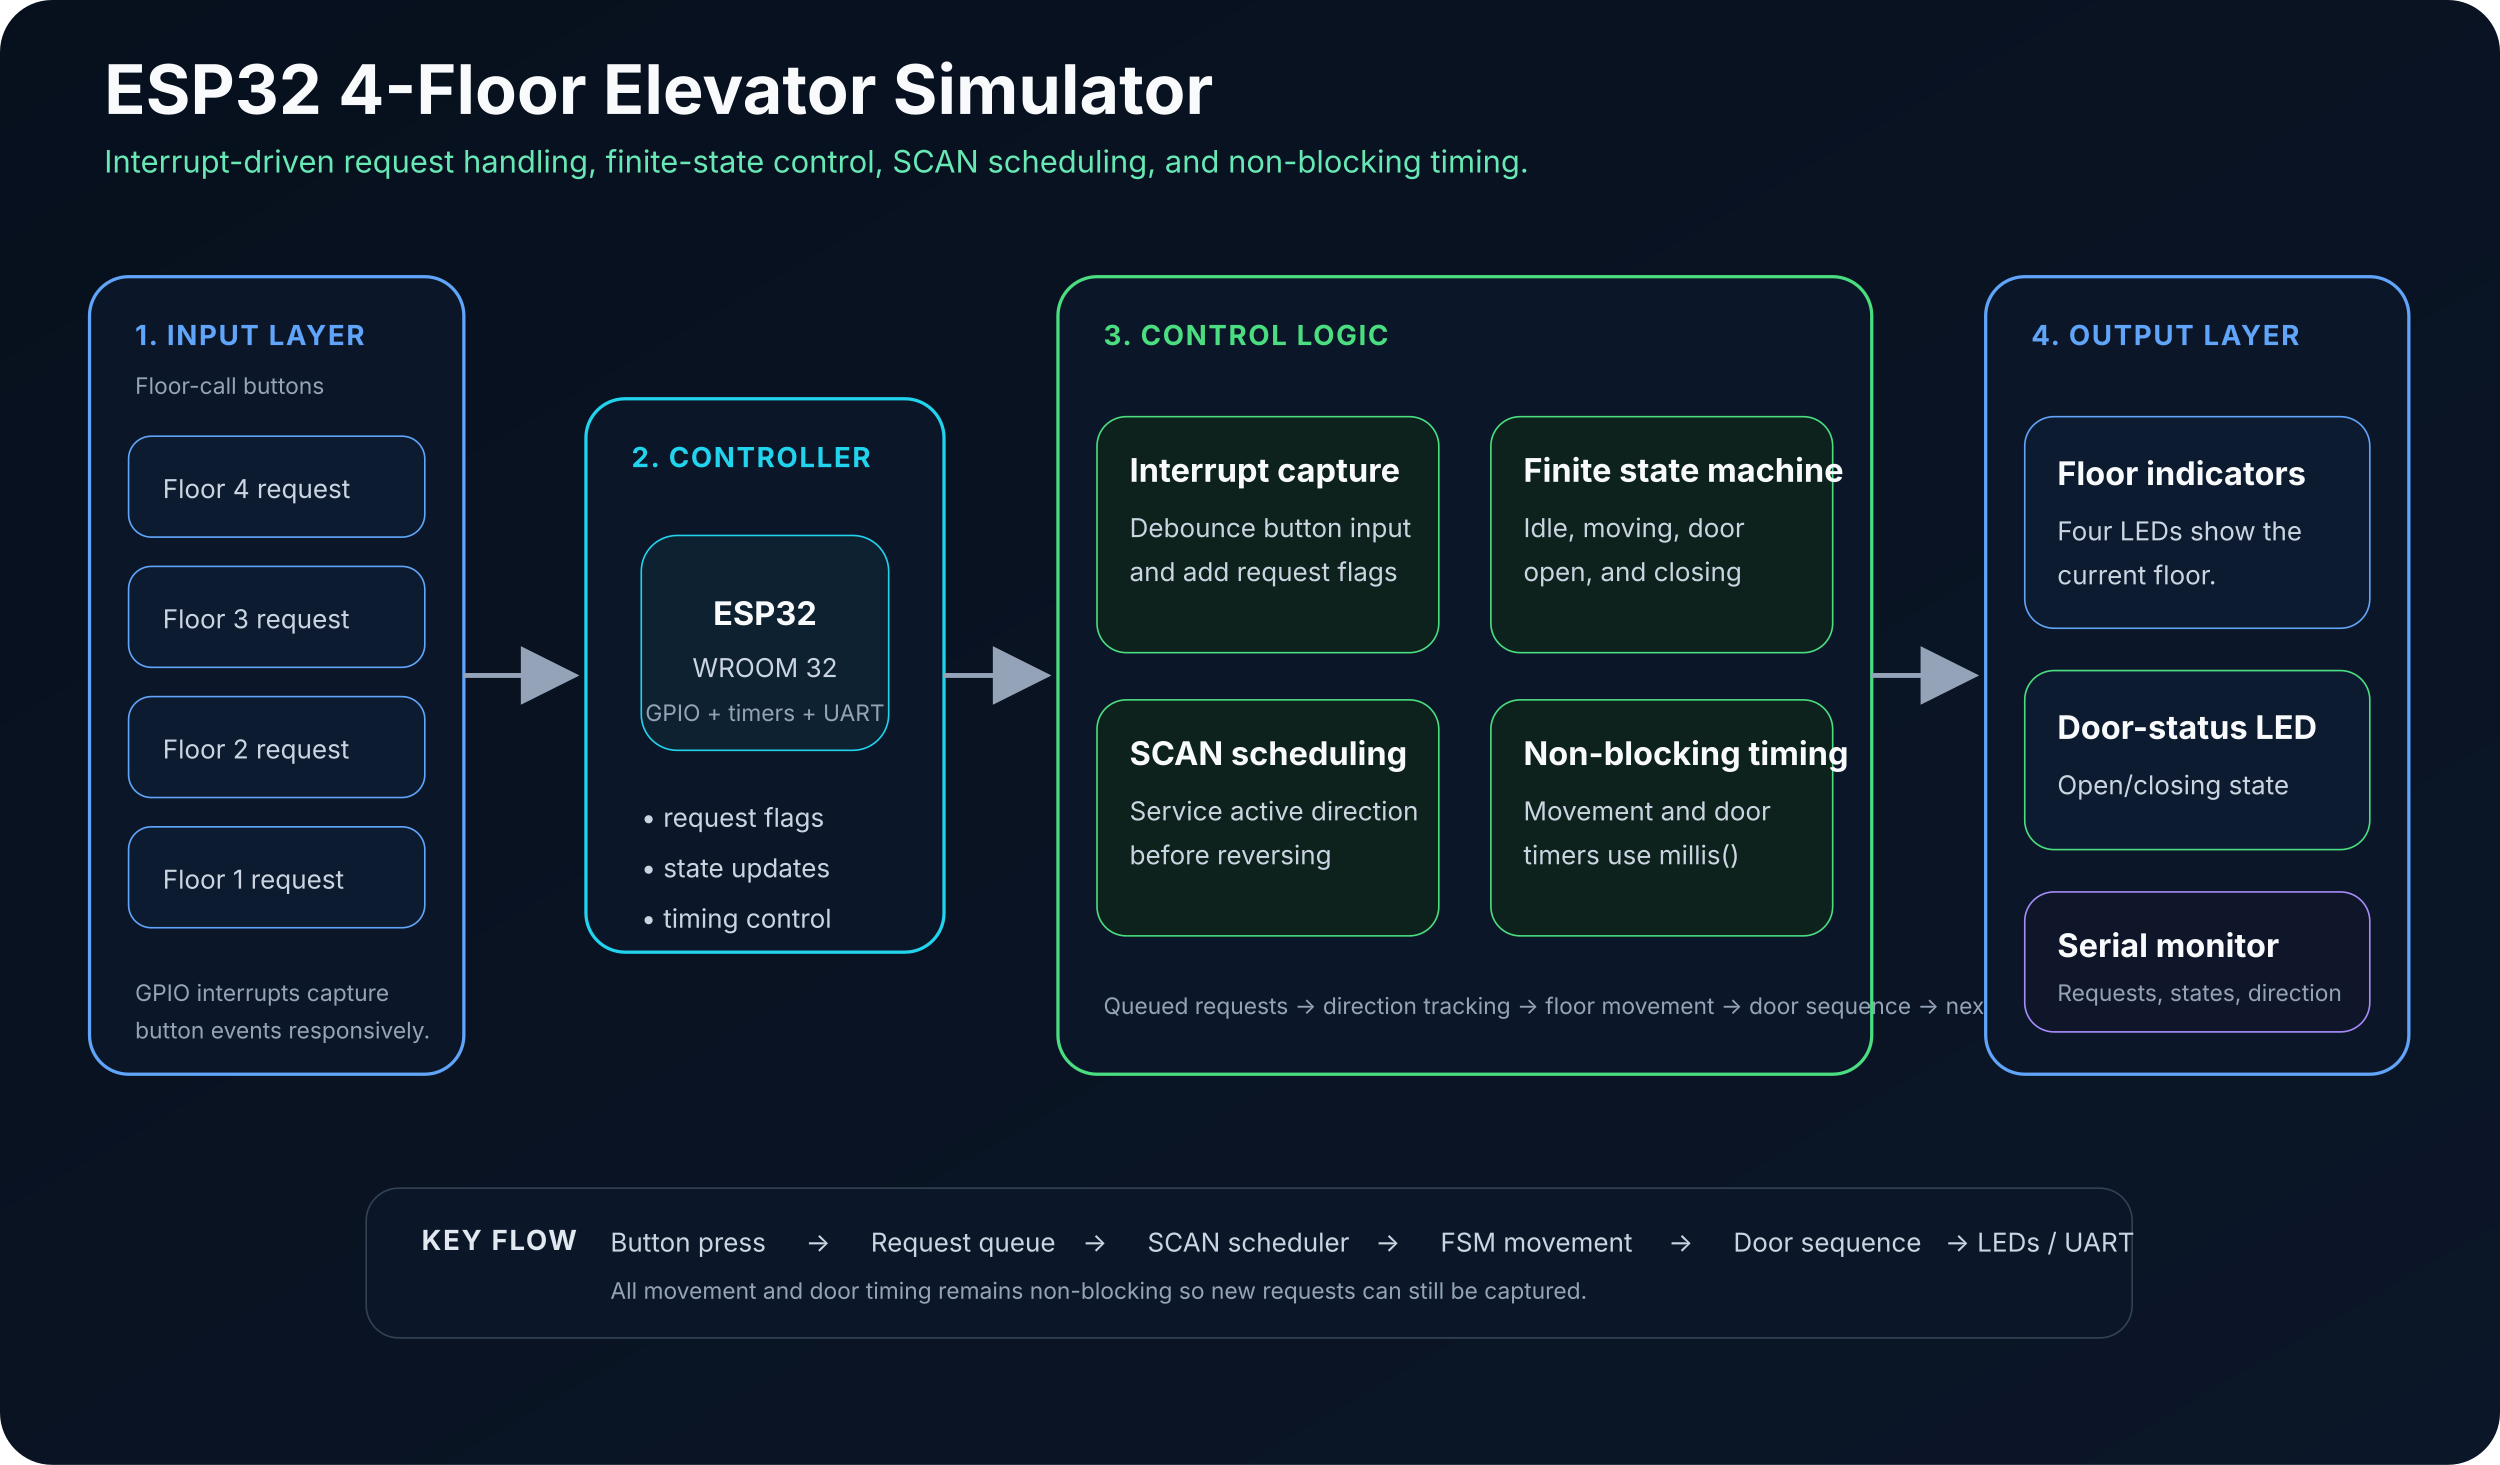
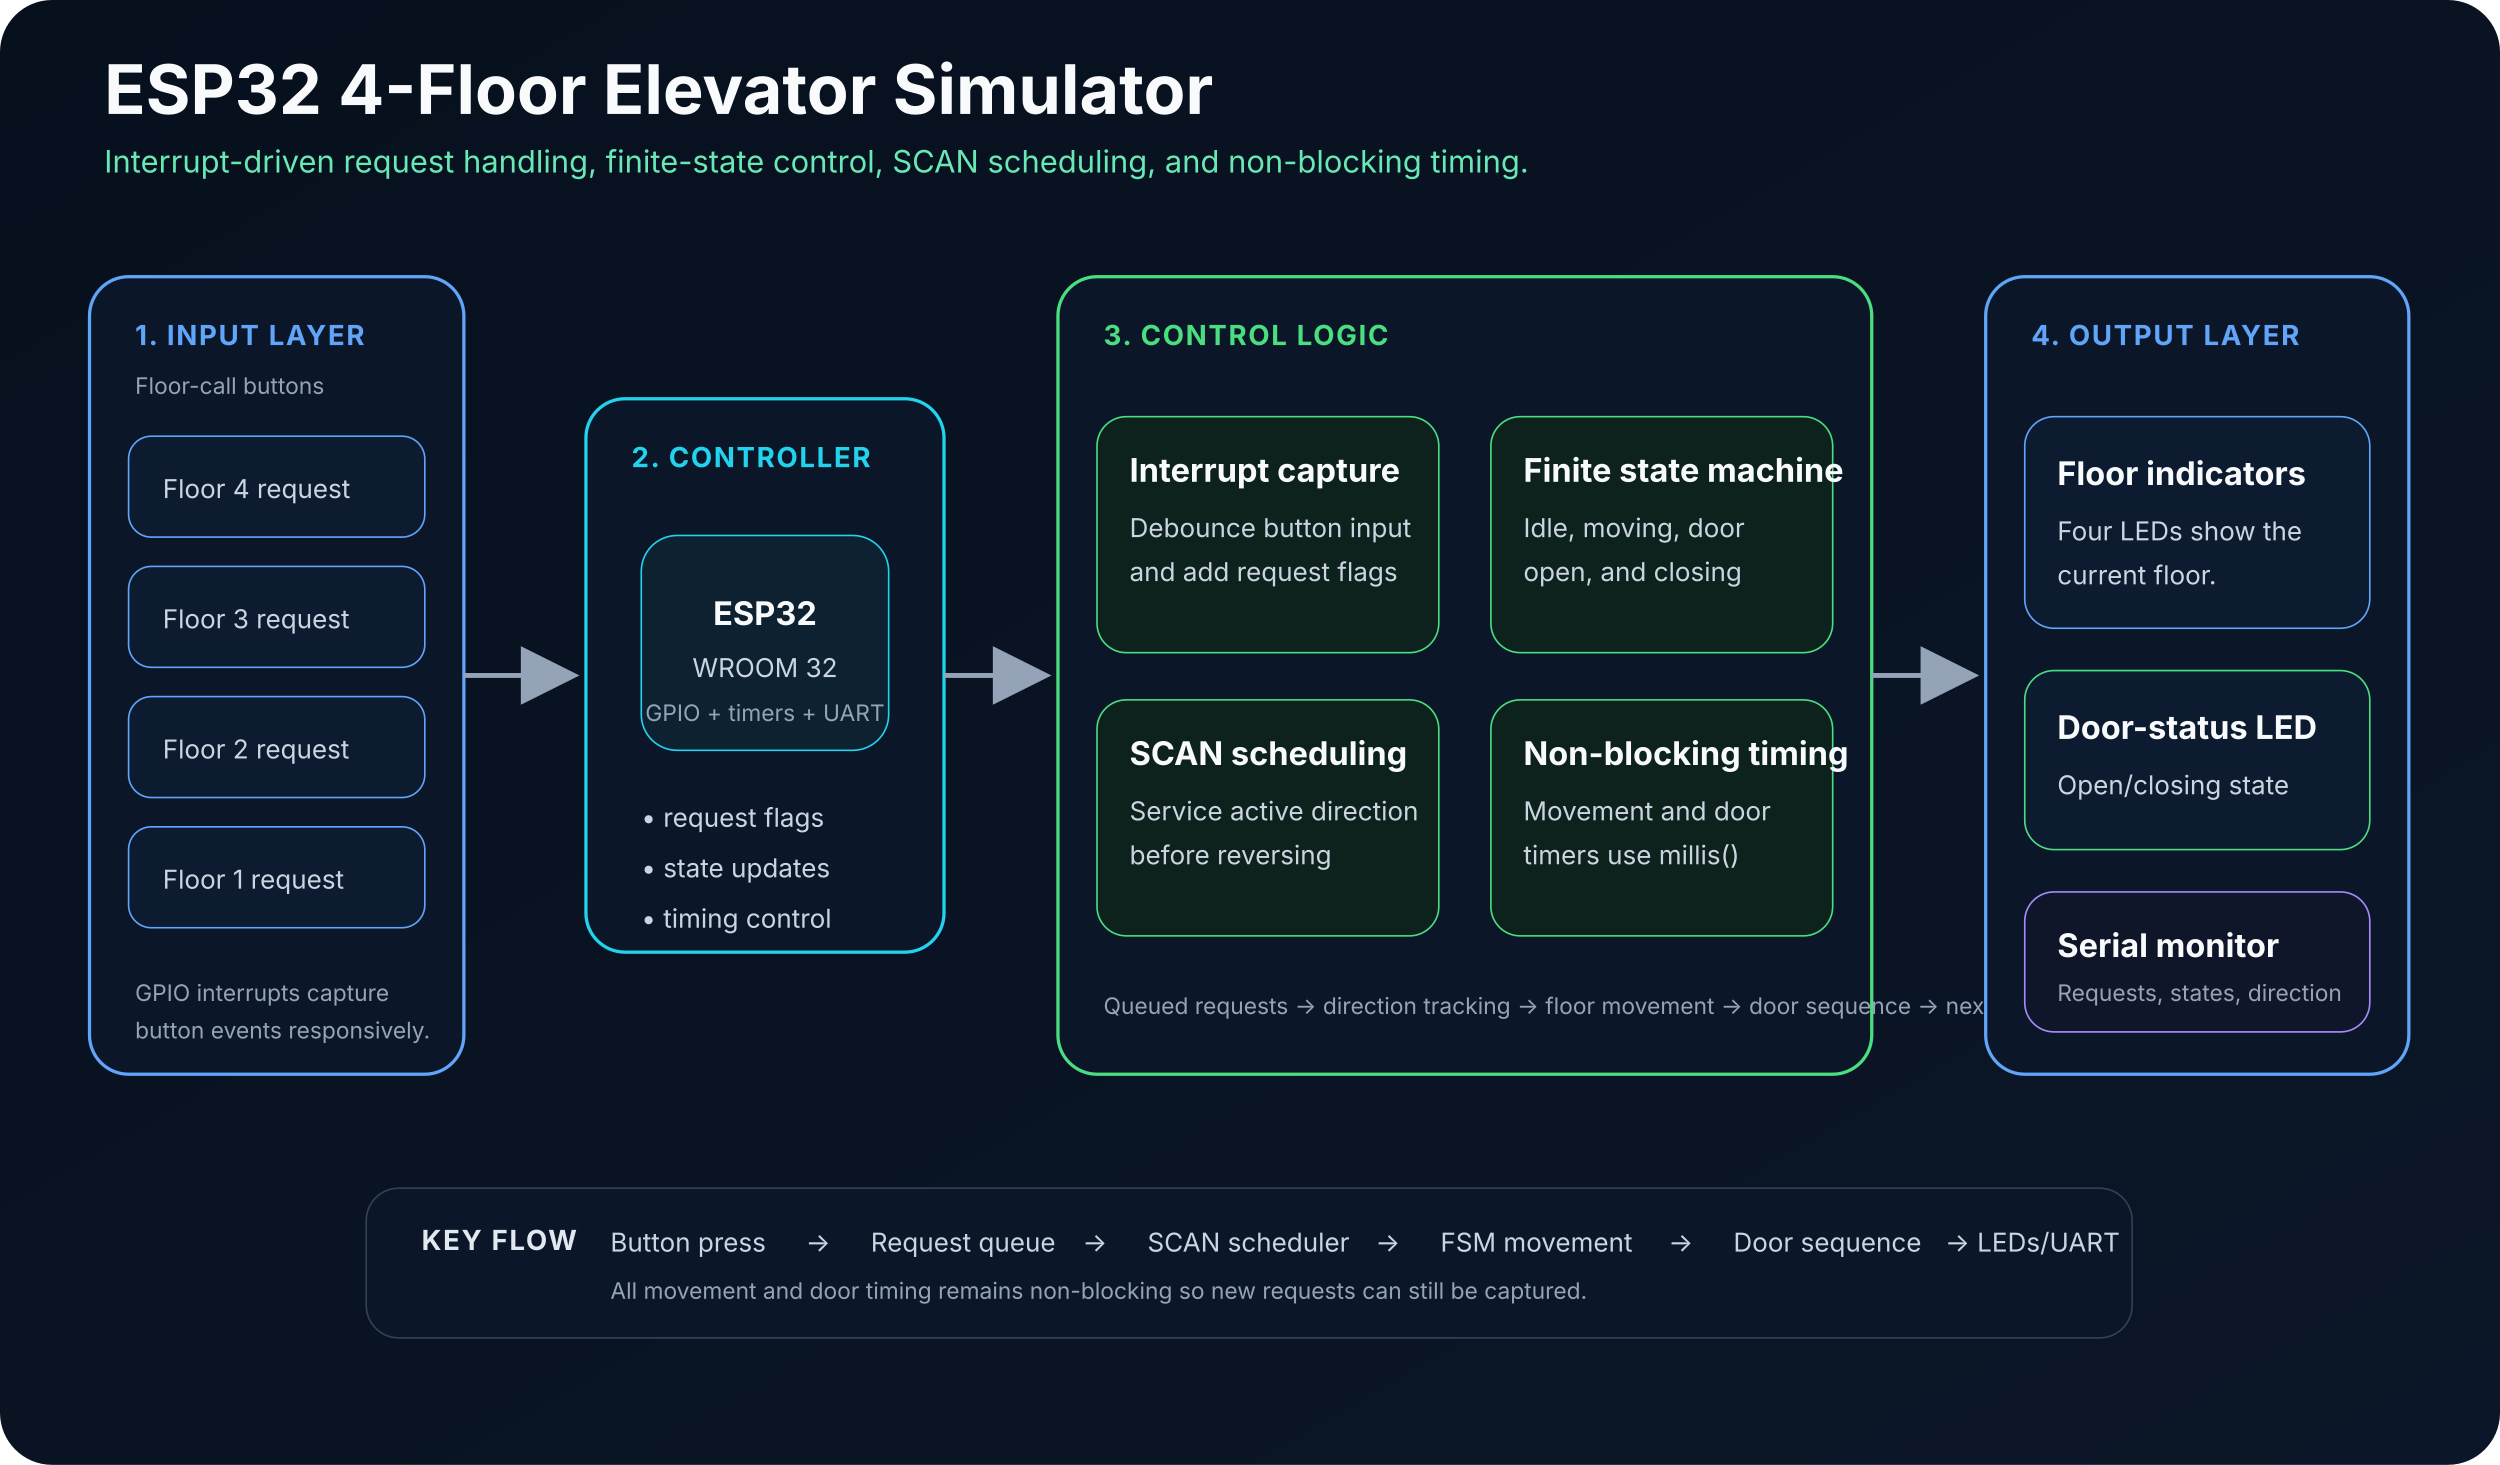
<svg xmlns="http://www.w3.org/2000/svg" width="1536" height="900" viewBox="0 0 1536 900" role="img" aria-labelledby="title desc">
  <defs>
    <linearGradient id="bg" x1="0" y1="0" x2="1" y2="1">
      <stop offset="0" stop-color="#07101d" />
      <stop offset="1" stop-color="#0b1628" />
    </linearGradient>
    <marker id="arrow" markerWidth="12" markerHeight="12" refX="10" refY="6" orient="auto">
      <path d="M0 0L12 6L0 12Z" fill="#94a3b8" />
    </marker>
    <style>.title{font:700 42px Inter,system-ui,sans-serif;fill:#f8fafc}.sub{font:400 19px Inter,system-ui,sans-serif;fill:#67e8b4}.head{font:700 17px Inter,system-ui,sans-serif;letter-spacing:1px}.boxTitle{font:700 20px Inter,system-ui,sans-serif;fill:#f8fafc}.body{font:400 16px Inter,system-ui,sans-serif;fill:#cbd5e1}.small{font:400 14px Inter,system-ui,sans-serif;fill:#94a3b8}.flow{stroke:#94a3b8;stroke-width:3;fill:none;marker-end:url(#arrow)}</style>
  </defs>
  <rect width="1536" height="900" rx="32" fill="url(#bg)" />
  <text x="64" y="70" class="title">ESP32 4-Floor Elevator Simulator</text>
  <text x="64" y="106" class="sub">Interrupt-driven request handling, finite-state control, SCAN scheduling, and non-blocking timing.</text>
  <g transform="translate(55 170)">
    <rect width="230" height="490" rx="24" fill="#0b1728" stroke="#60a5fa" stroke-width="2" />
    <text x="28" y="42" class="head" fill="#60a5fa">1. INPUT LAYER</text>
    <text x="28" y="72" class="small">Floor-call buttons</text>
    <g class="body">
      <rect x="24" y="98" width="182" height="62" rx="14" fill="#0c1b30" stroke="#60a5fa" />
      <text x="45" y="136">Floor 4 request</text>
      <rect x="24" y="178" width="182" height="62" rx="14" fill="#0c1b30" stroke="#60a5fa" />
      <text x="45" y="216">Floor 3 request</text>
      <rect x="24" y="258" width="182" height="62" rx="14" fill="#0c1b30" stroke="#60a5fa" />
      <text x="45" y="296">Floor 2 request</text>
      <rect x="24" y="338" width="182" height="62" rx="14" fill="#0c1b30" stroke="#60a5fa" />
      <text x="45" y="376">Floor 1 request</text>
    </g>
    <text x="28" y="445" class="small">GPIO interrupts capture</text>
    <text x="28" y="468" class="small">button events responsively.</text>
  </g>
  <path d="M285 415H350" class="flow" />
  <g transform="translate(360 245)">
    <rect width="220" height="340" rx="24" fill="#0b1728" stroke="#22d3ee" stroke-width="2" />
    <text x="28" y="42" class="head" fill="#22d3ee">2. CONTROLLER</text>
    <rect x="34" y="84" width="152" height="132" rx="22" fill="#0d2130" stroke="#22d3ee" />
    <text x="110" y="139" text-anchor="middle" class="boxTitle">ESP32</text>
    <text x="110" y="171" text-anchor="middle" class="body">WROOM 32</text>
    <text x="110" y="198" text-anchor="middle" class="small">GPIO + timers + UART</text>
    <text x="34" y="263" class="body">• request flags</text>
    <text x="34" y="294" class="body">• state updates</text>
    <text x="34" y="325" class="body">• timing control</text>
  </g>
  <path d="M580 415H640" class="flow" />
  <g transform="translate(650 170)">
    <rect width="500" height="490" rx="24" fill="#0b1728" stroke="#4ade80" stroke-width="2" />
    <text x="28" y="42" class="head" fill="#4ade80">3. CONTROL LOGIC</text>
    <g>
      <rect x="24" y="86" width="210" height="145" rx="18" fill="#0d211d" stroke="#4ade80" />
      <text x="44" y="126" class="boxTitle">Interrupt capture</text>
      <text x="44" y="160" class="body">Debounce button input</text>
      <text x="44" y="187" class="body">and add request flags</text>
      <rect x="266" y="86" width="210" height="145" rx="18" fill="#0d211d" stroke="#4ade80" />
      <text x="286" y="126" class="boxTitle">Finite state machine</text>
      <text x="286" y="160" class="body">Idle, moving, door</text>
      <text x="286" y="187" class="body">open, and closing</text>
      <rect x="24" y="260" width="210" height="145" rx="18" fill="#0d211d" stroke="#4ade80" />
      <text x="44" y="300" class="boxTitle">SCAN scheduling</text>
      <text x="44" y="334" class="body">Service active direction</text>
      <text x="44" y="361" class="body">before reversing</text>
      <rect x="266" y="260" width="210" height="145" rx="18" fill="#0d211d" stroke="#4ade80" />
      <text x="286" y="300" class="boxTitle">Non-blocking timing</text>
      <text x="286" y="334" class="body">Movement and door</text>
      <text x="286" y="361" class="body">timers use millis()</text>
    </g>
    <text x="28" y="453" class="small">Queued requests → direction tracking → floor movement → door sequence → next target</text>
  </g>
  <path d="M1150 415H1210" class="flow" />
  <g transform="translate(1220 170)">
    <rect width="260" height="490" rx="24" fill="#0b1728" stroke="#60a5fa" stroke-width="2" />
    <text x="28" y="42" class="head" fill="#60a5fa">4. OUTPUT LAYER</text>
    <rect x="24" y="86" width="212" height="130" rx="18" fill="#0c1b30" stroke="#60a5fa" />
    <text x="44" y="128" class="boxTitle">Floor indicators</text>
    <text x="44" y="162" class="body">Four LEDs show the</text>
    <text x="44" y="189" class="body">current floor.</text>
    <rect x="24" y="242" width="212" height="110" rx="18" fill="#0c1b30" stroke="#4ade80" />
    <text x="44" y="284" class="boxTitle">Door-status LED</text>
    <text x="44" y="318" class="body">Open/closing state</text>
    <rect x="24" y="378" width="212" height="86" rx="18" fill="#101629" stroke="#a78bfa" />
    <text x="44" y="418" class="boxTitle">Serial monitor</text>
    <text x="44" y="445" class="small">Requests, states, direction</text>
  </g>
  <g transform="translate(225 730)">
    <rect width="1085" height="92" rx="20" fill="#0b1728" stroke="#334155" />
    <text x="34" y="38" class="head" fill="#e2e8f0">KEY FLOW</text>
    <text x="150" y="39" class="body">Button press</text>
    <text x="270" y="39" class="body">→</text>
    <text x="310" y="39" class="body">Request queue</text>
    <text x="440" y="39" class="body">→</text>
    <text x="480" y="39" class="body">SCAN scheduler</text>
    <text x="620" y="39" class="body">→</text>
    <text x="660" y="39" class="body">FSM movement</text>
    <text x="800" y="39" class="body">→</text>
    <text x="840" y="39" class="body">Door sequence</text>
-     <text x="970" y="39" class="body">→ LEDs / UART</text>
+     <text x="970" y="39" class="body">→ LEDs/UART</text>
    <text x="150" y="68" class="small">All movement and door timing remains non-blocking so new requests can still be captured.</text>
  </g>
</svg>
